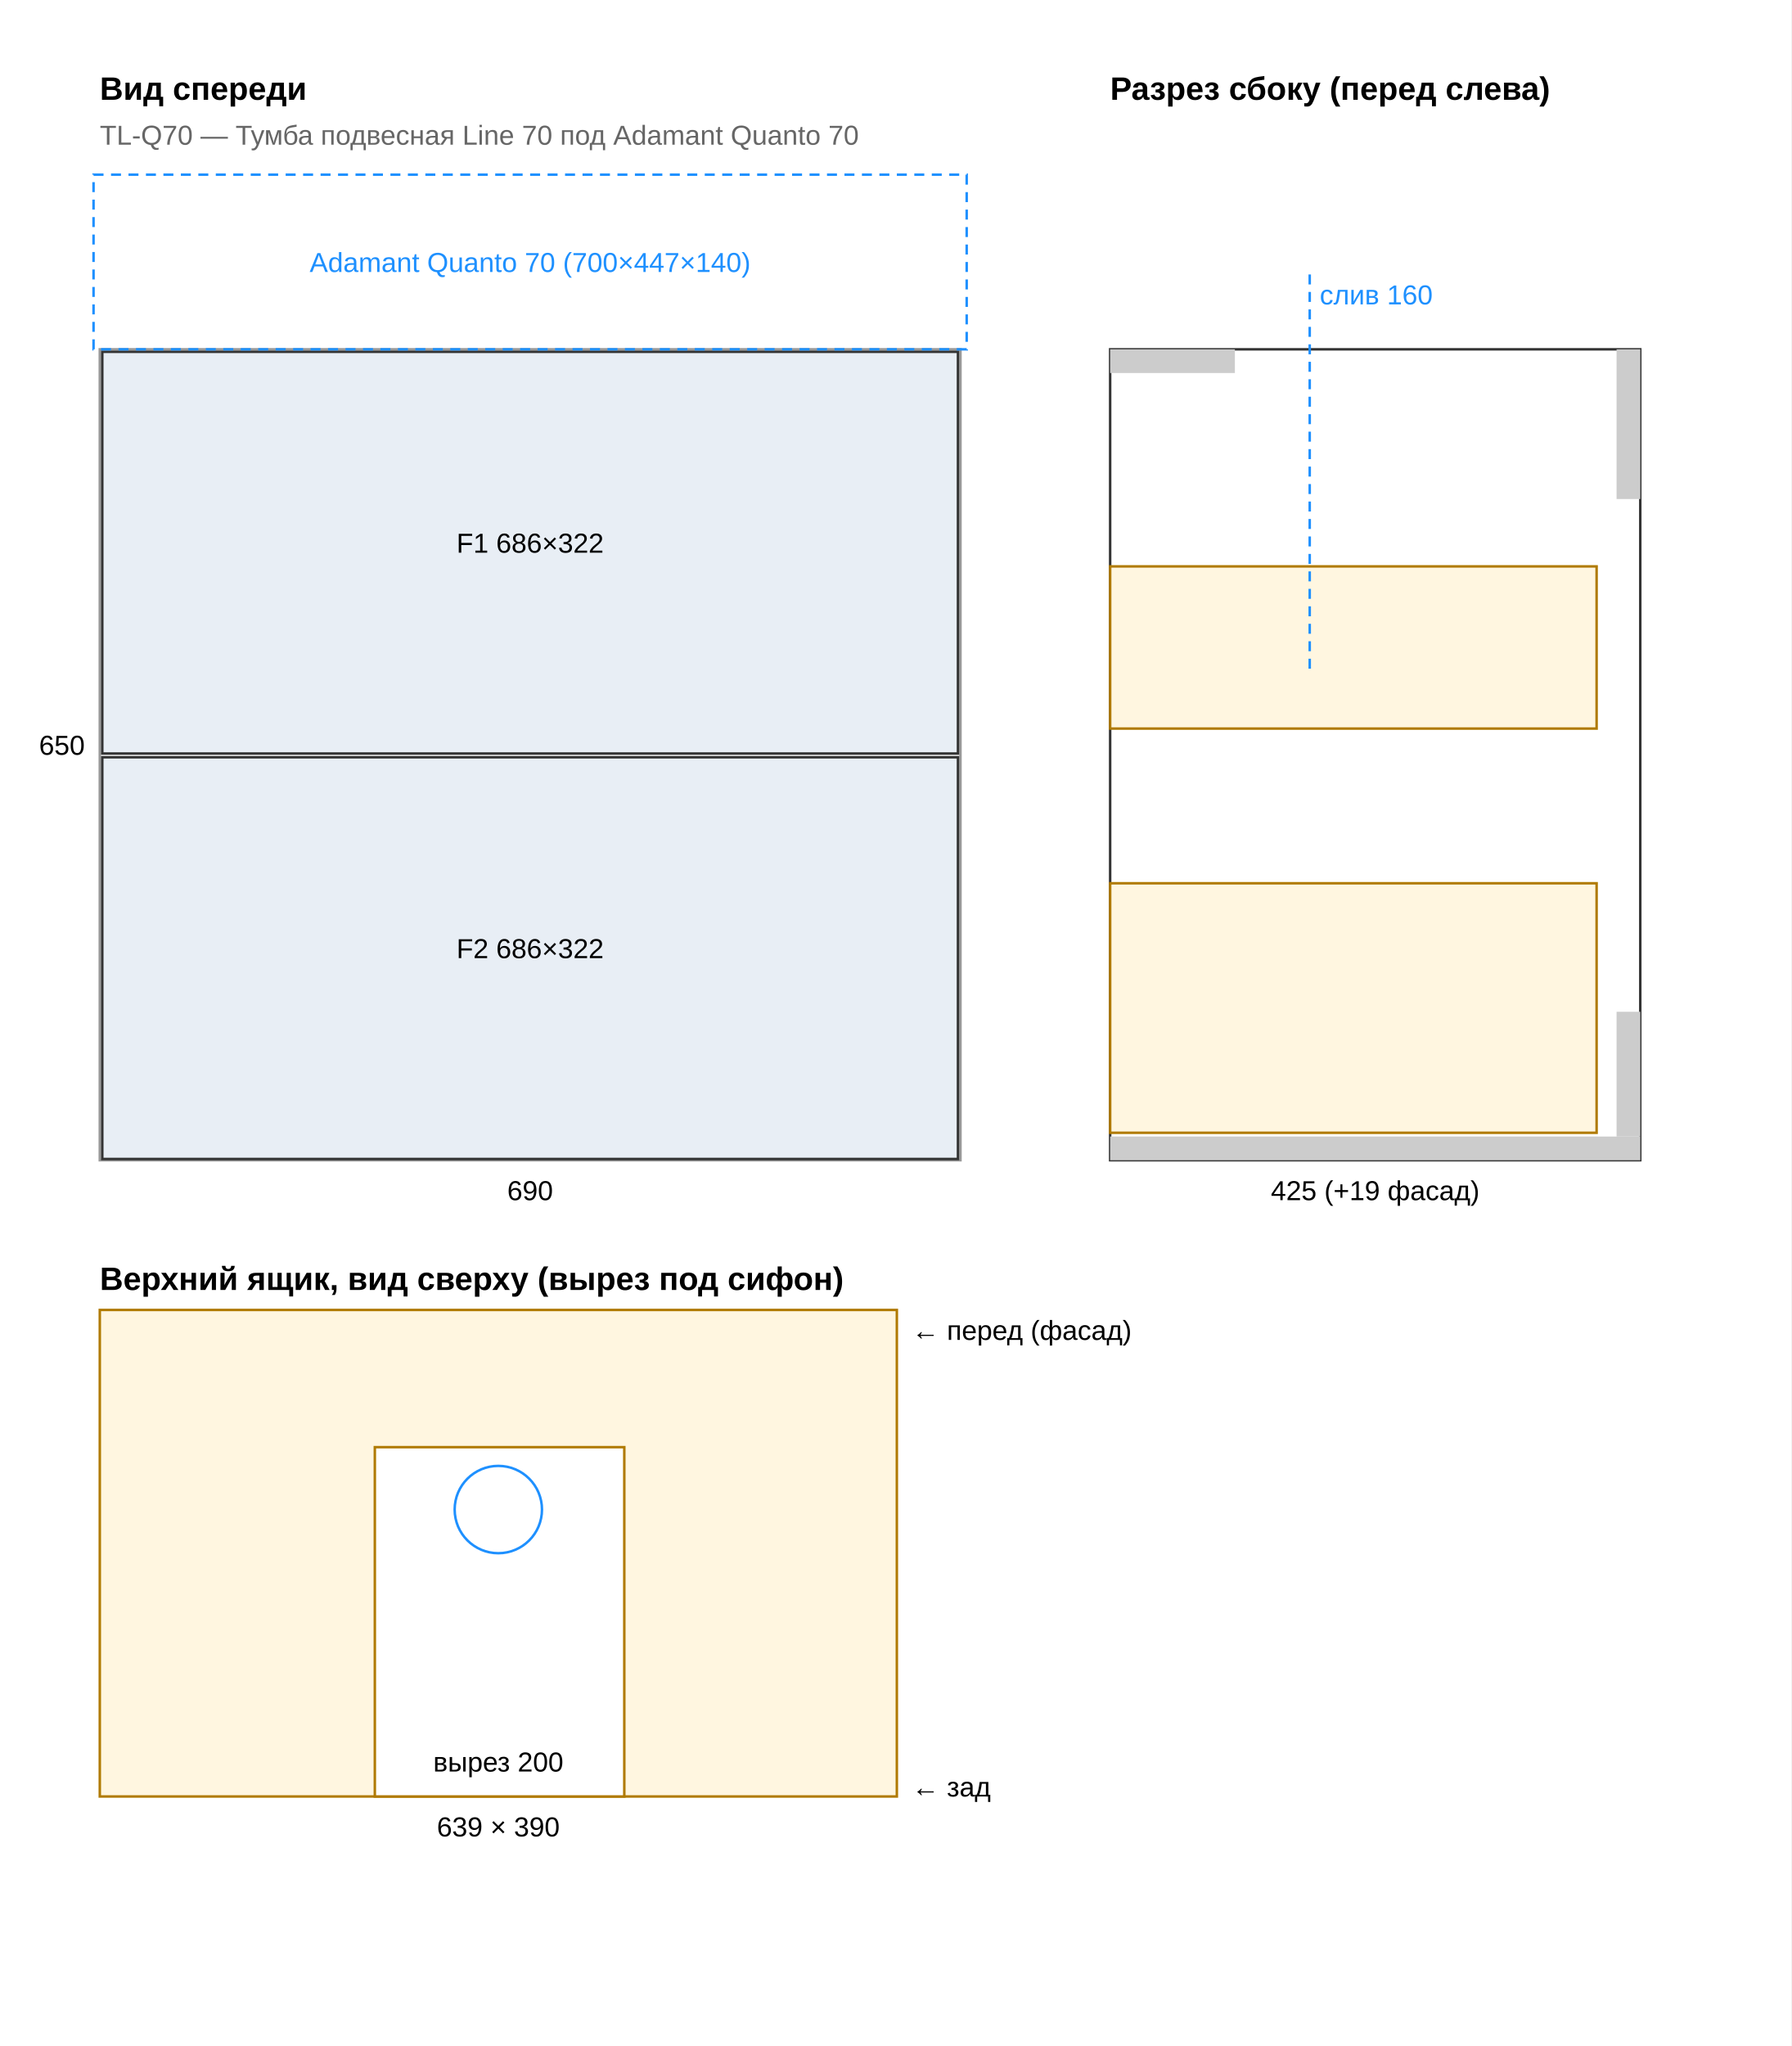
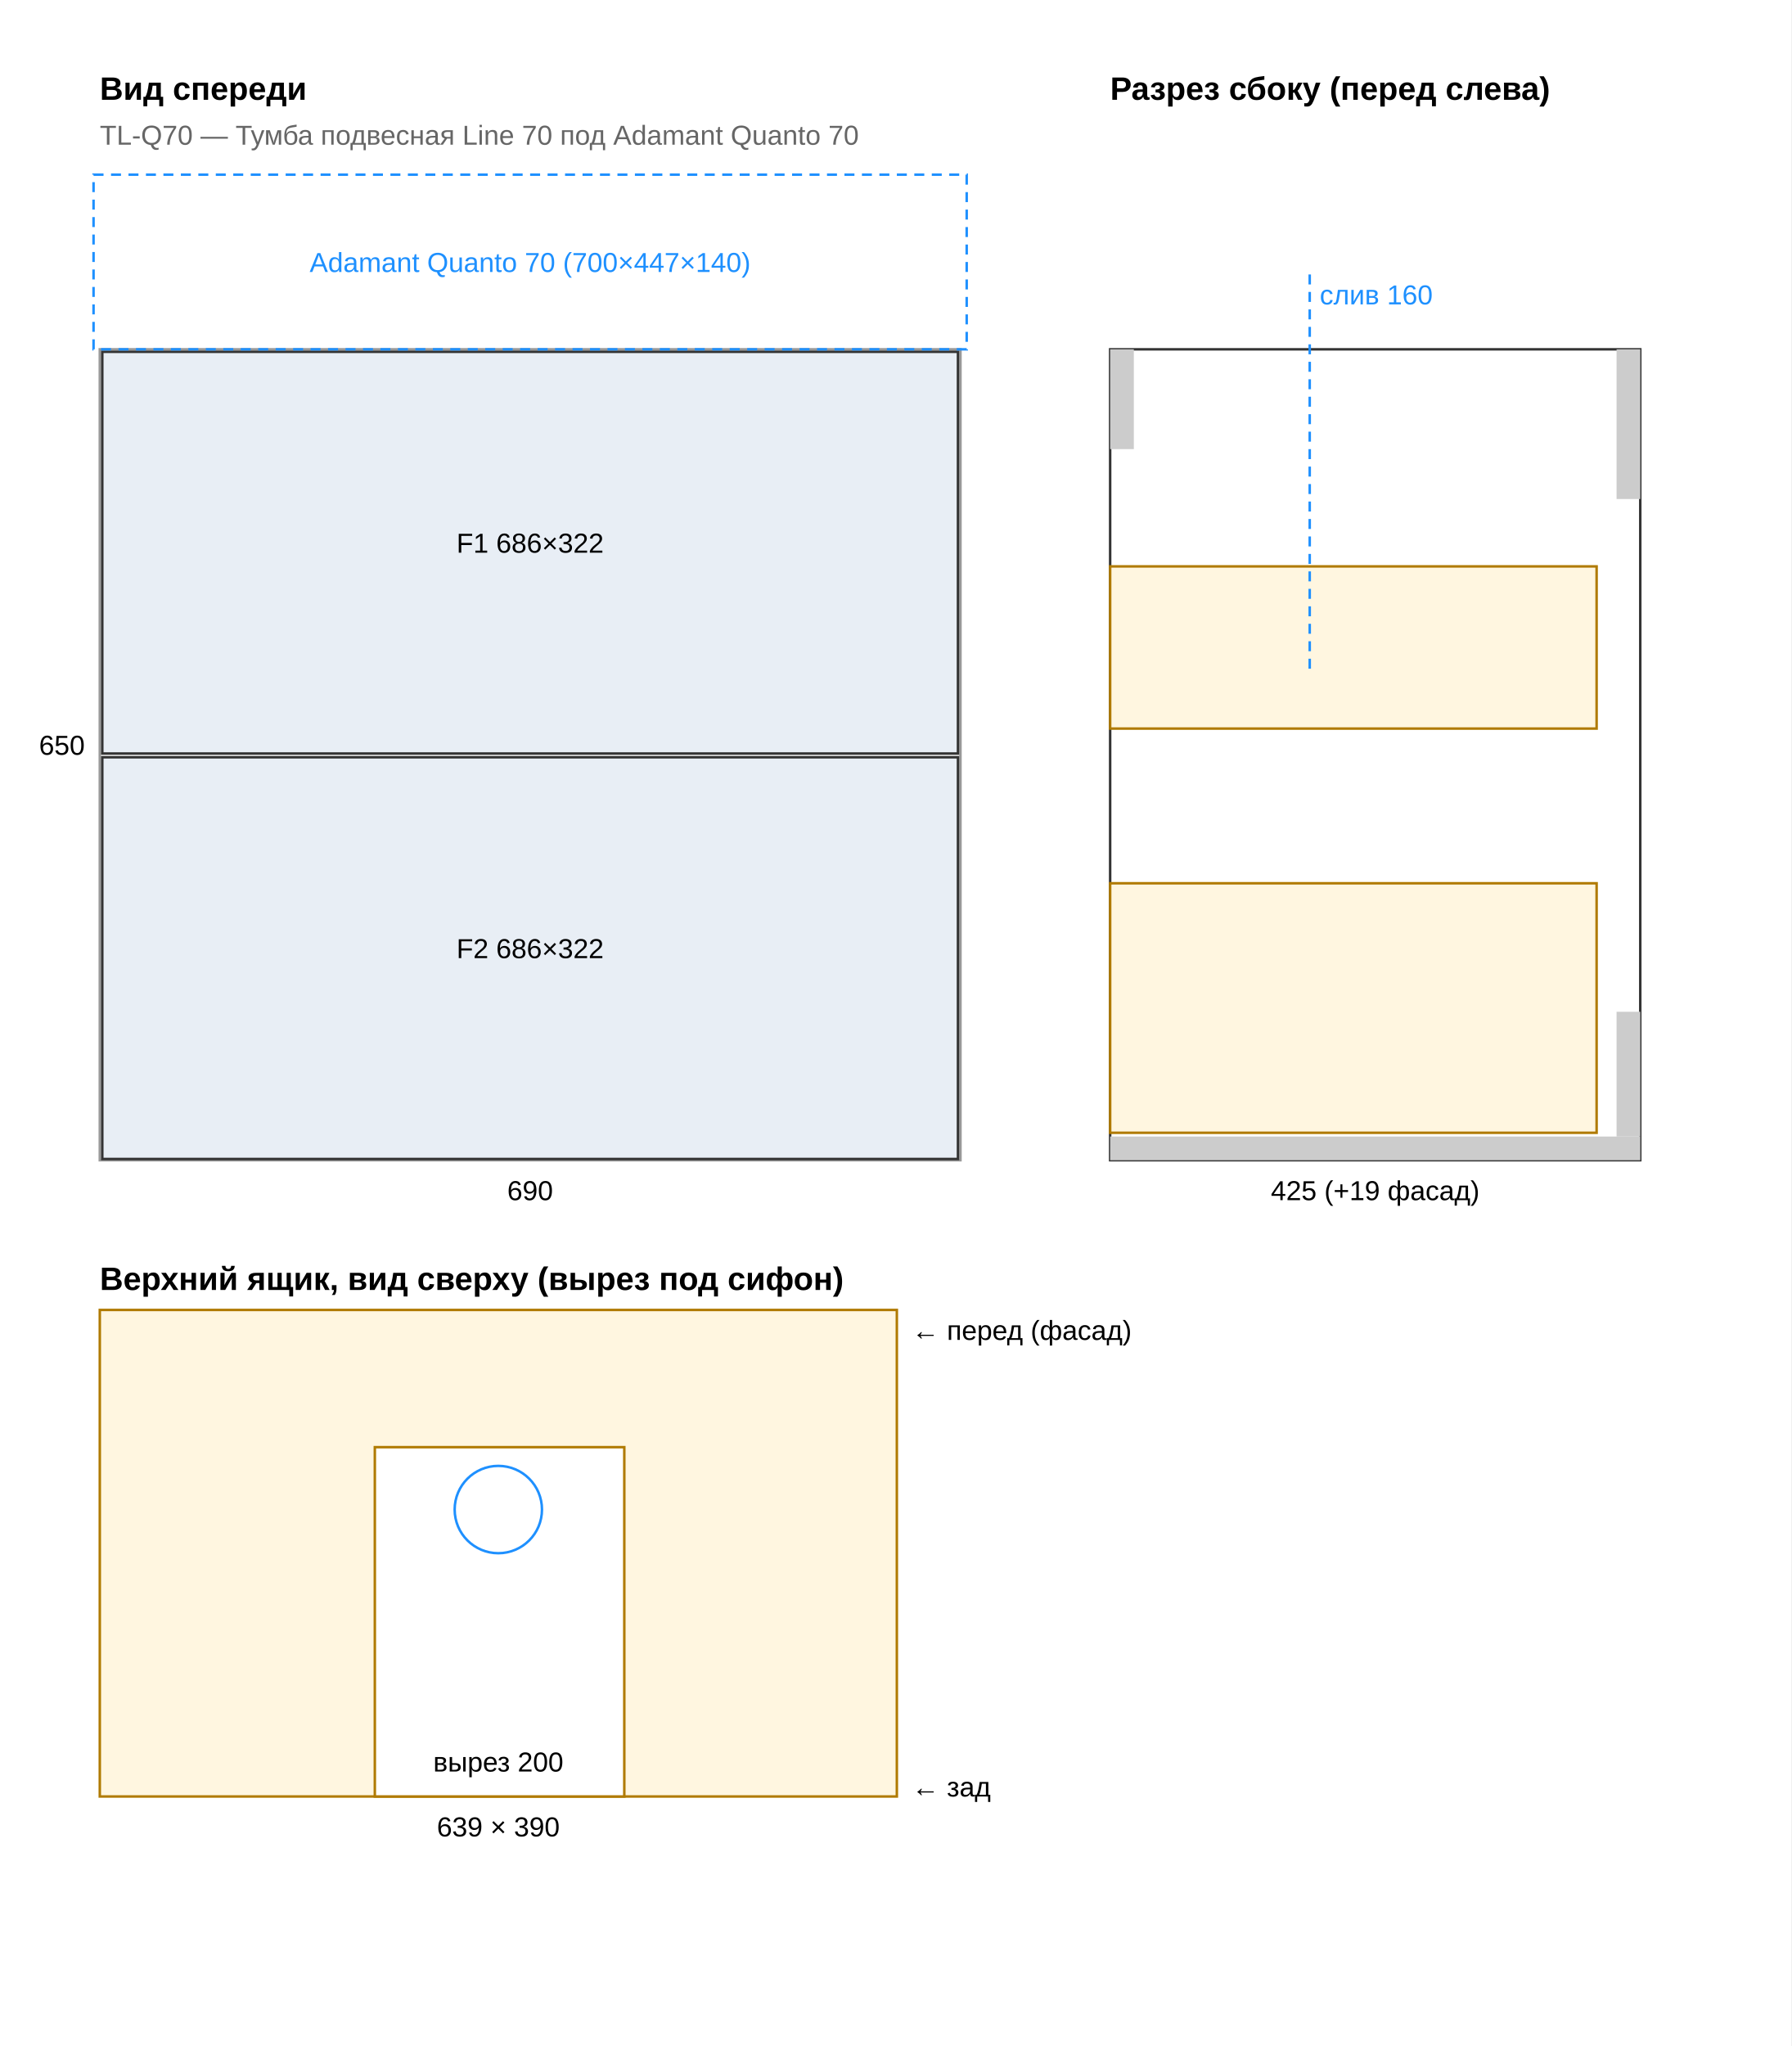
<svg xmlns="http://www.w3.org/2000/svg" width="718" height="820" viewBox="0 0 718 820" font-family="Arial" font-size="11">
  <rect width="100%" height="100%" fill="white" />
  <text x="40" y="40" font-size="13" font-weight="bold">Вид спереди</text>
  <rect x="40" y="140.0" width="345.0" height="325.0" fill="#f4f4f4" stroke="#999" />
  <rect x="41.0" y="141.0" width="343.0" height="161.0" fill="#e8eef5" stroke="#333" />
  <text x="212.5" y="221.5" text-anchor="middle">F1 686×322</text>
  <rect x="41.0" y="303.5" width="343.0" height="161.0" fill="#e8eef5" stroke="#333" />
  <text x="212.5" y="384.0" text-anchor="middle">F2 686×322</text>
  <rect x="37.5" y="70.0" width="350.0" height="70.0" fill="none" stroke="#1E90FF" stroke-dasharray="4 3" />
  <text x="212.5" y="109.0" text-anchor="middle" fill="#1E90FF">Adamant Quanto 70 (700×447×140)</text>
  <text x="40" y="58" fill="#666">TL-Q70 — Тумба подвесная Line 70 под Adamant Quanto 70</text>
  <text x="212.5" y="481.0" text-anchor="middle">690</text>
  <text x="34" y="302.5" text-anchor="end">650</text>
  <text x="445.0" y="40" font-size="13" font-weight="bold">Разрез сбоку (перед слева)</text>
  <rect x="445.0" y="140.0" width="212.5" height="325.0" fill="none" stroke="#333" />
  <rect x="445.0" y="455.5" width="212.5" height="9.5" fill="#ccc" />
-   <rect x="445.0" y="140.0" width="50.0" height="9.5" fill="#ccc" />
+   <rect x="445.0" y="140.0" width="9.5" height="40.0" fill="#ccc" />
  <rect x="648.0" y="140.0" width="9.5" height="60.0" fill="#ccc" />
  <rect x="648.0" y="405.5" width="9.5" height="50.0" fill="#ccc" />
  <rect x="445.0" y="354.0" width="195.0" height="100.0" fill="#fff6e0" stroke="#b07a00" />
  <rect x="445.0" y="227.0" width="195.0" height="65.0" fill="#fff6e0" stroke="#b07a00" />
  <line x1="525.0" y1="110.0" x2="525.0" y2="270.0" stroke="#1E90FF" stroke-dasharray="4 3" />
  <text x="529.0" y="122.0" fill="#1E90FF">слив 160</text>
  <text x="551.25" y="481.0" text-anchor="middle">425 (+19 фасад)</text>
  <text x="40" y="517.0" font-size="13" font-weight="bold">Верхний ящик, вид сверху (вырез под сифон)</text>
  <rect x="40" y="525.0" width="319.5" height="195.0" fill="#fff6e0" stroke="#b07a00" />
  <rect x="150.25" y="580.0" width="100.0" height="140.0" fill="white" stroke="#b07a00" />
  <circle cx="199.75" cy="605.0" r="17.5" fill="none" stroke="#1E90FF" />
  <text x="199.75" y="710.0" text-anchor="middle">вырез 200</text>
  <text x="365.5" y="537.0">← перед (фасад)</text>
  <text x="365.5" y="720.0">← зад</text>
  <text x="199.75" y="736.0" text-anchor="middle">639 × 390</text>
</svg>
